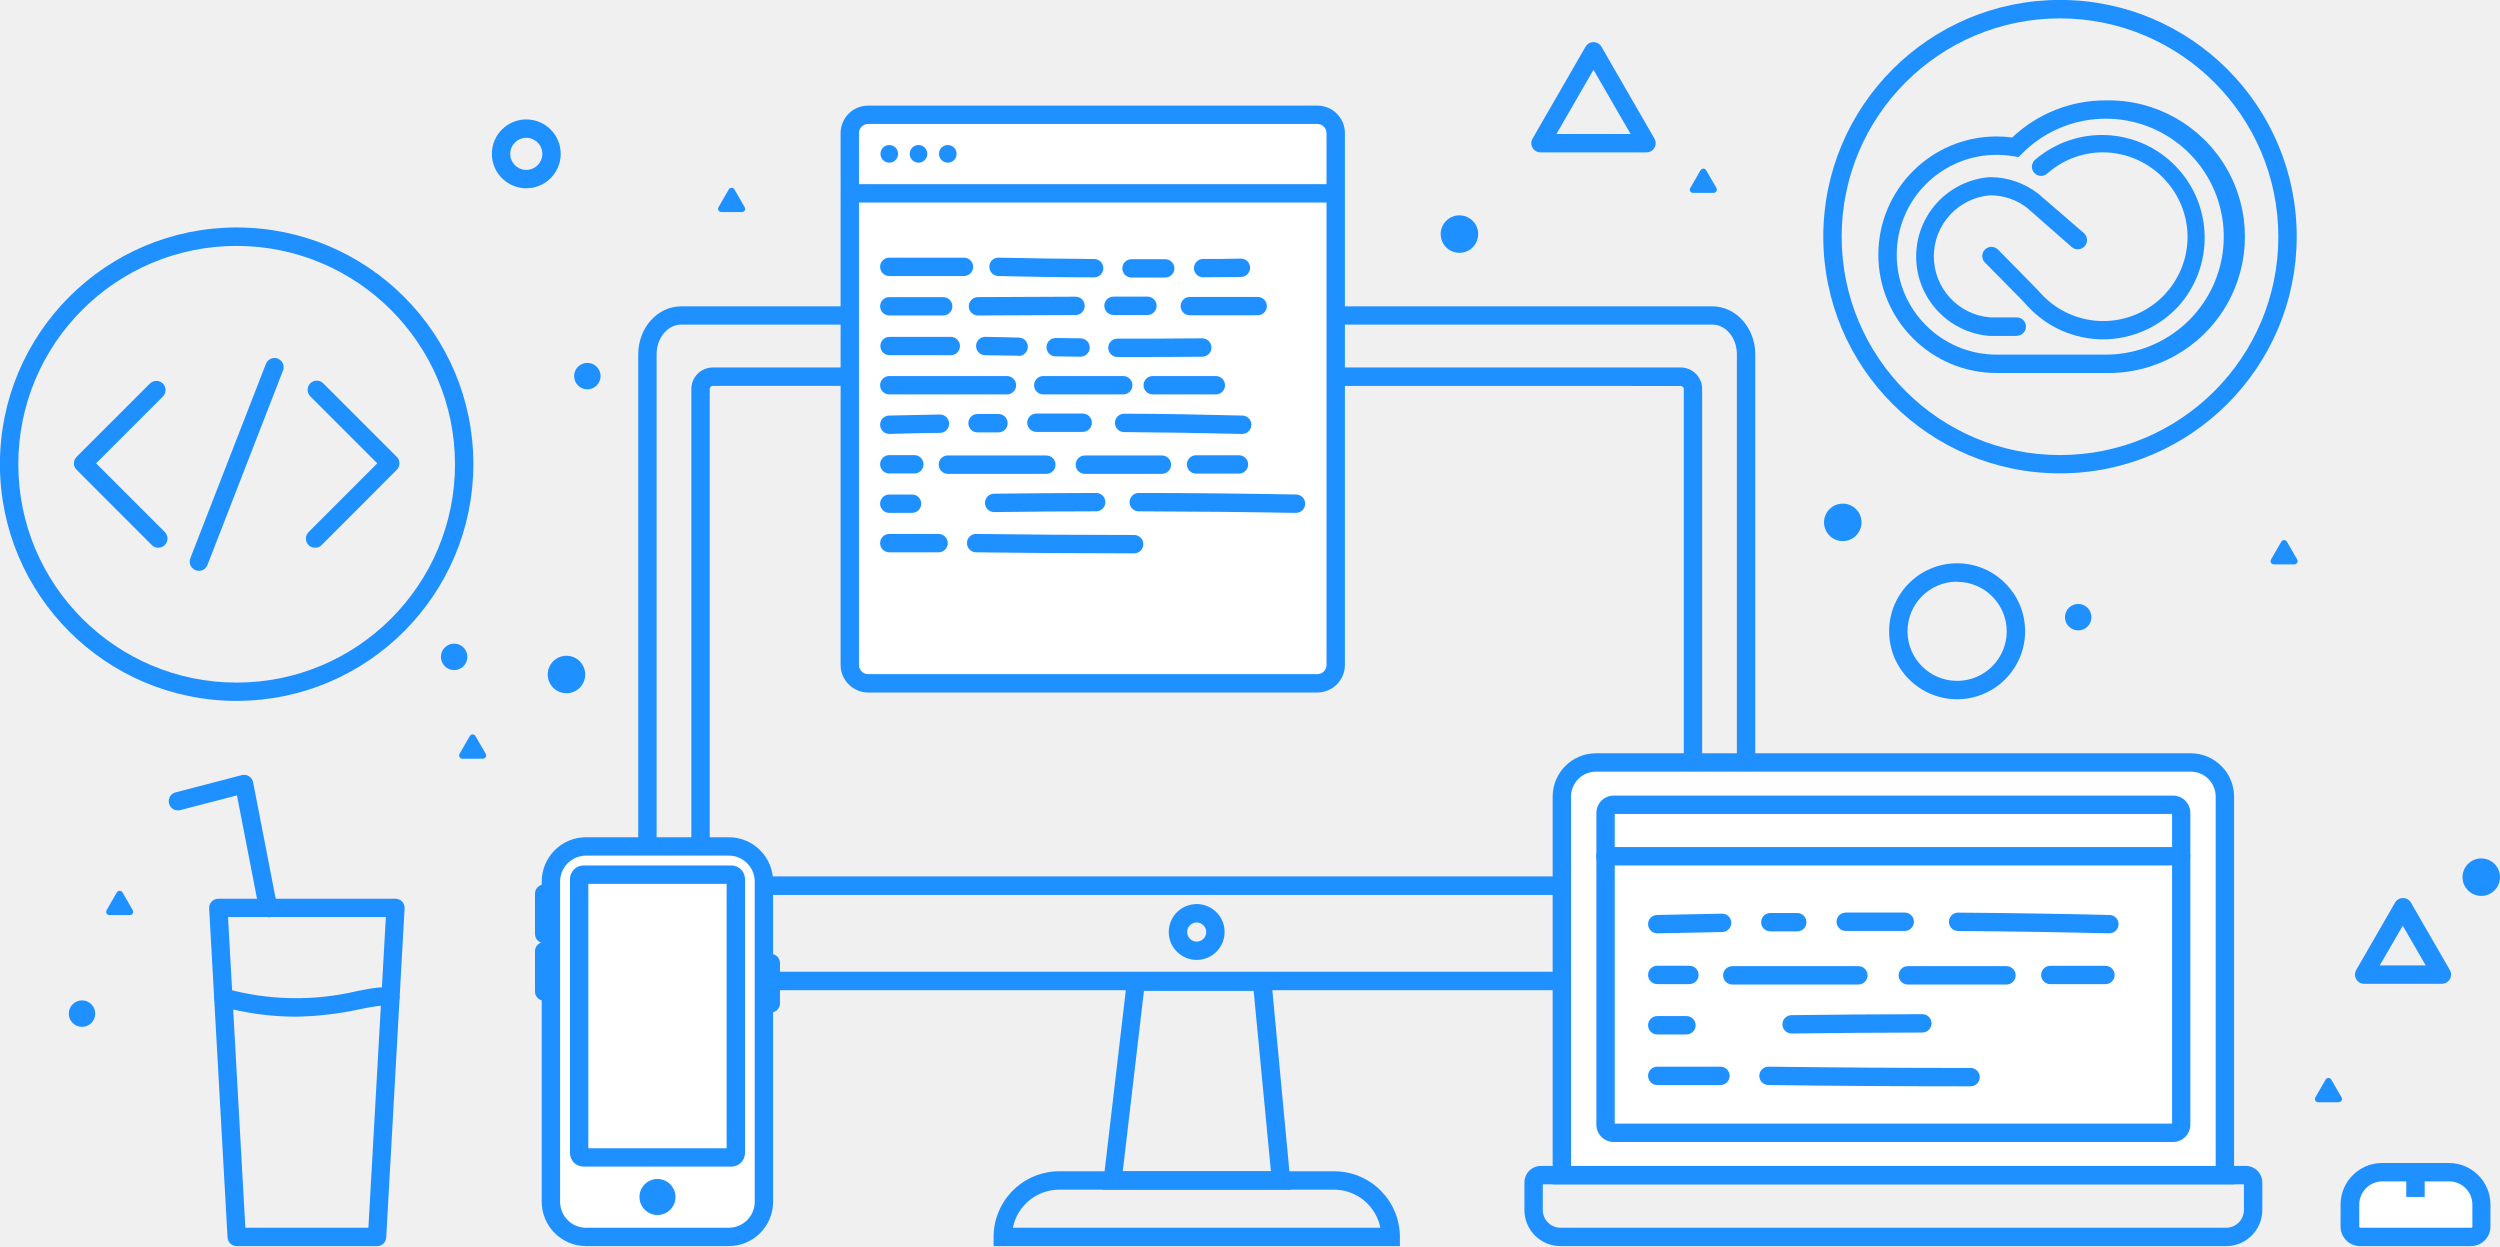
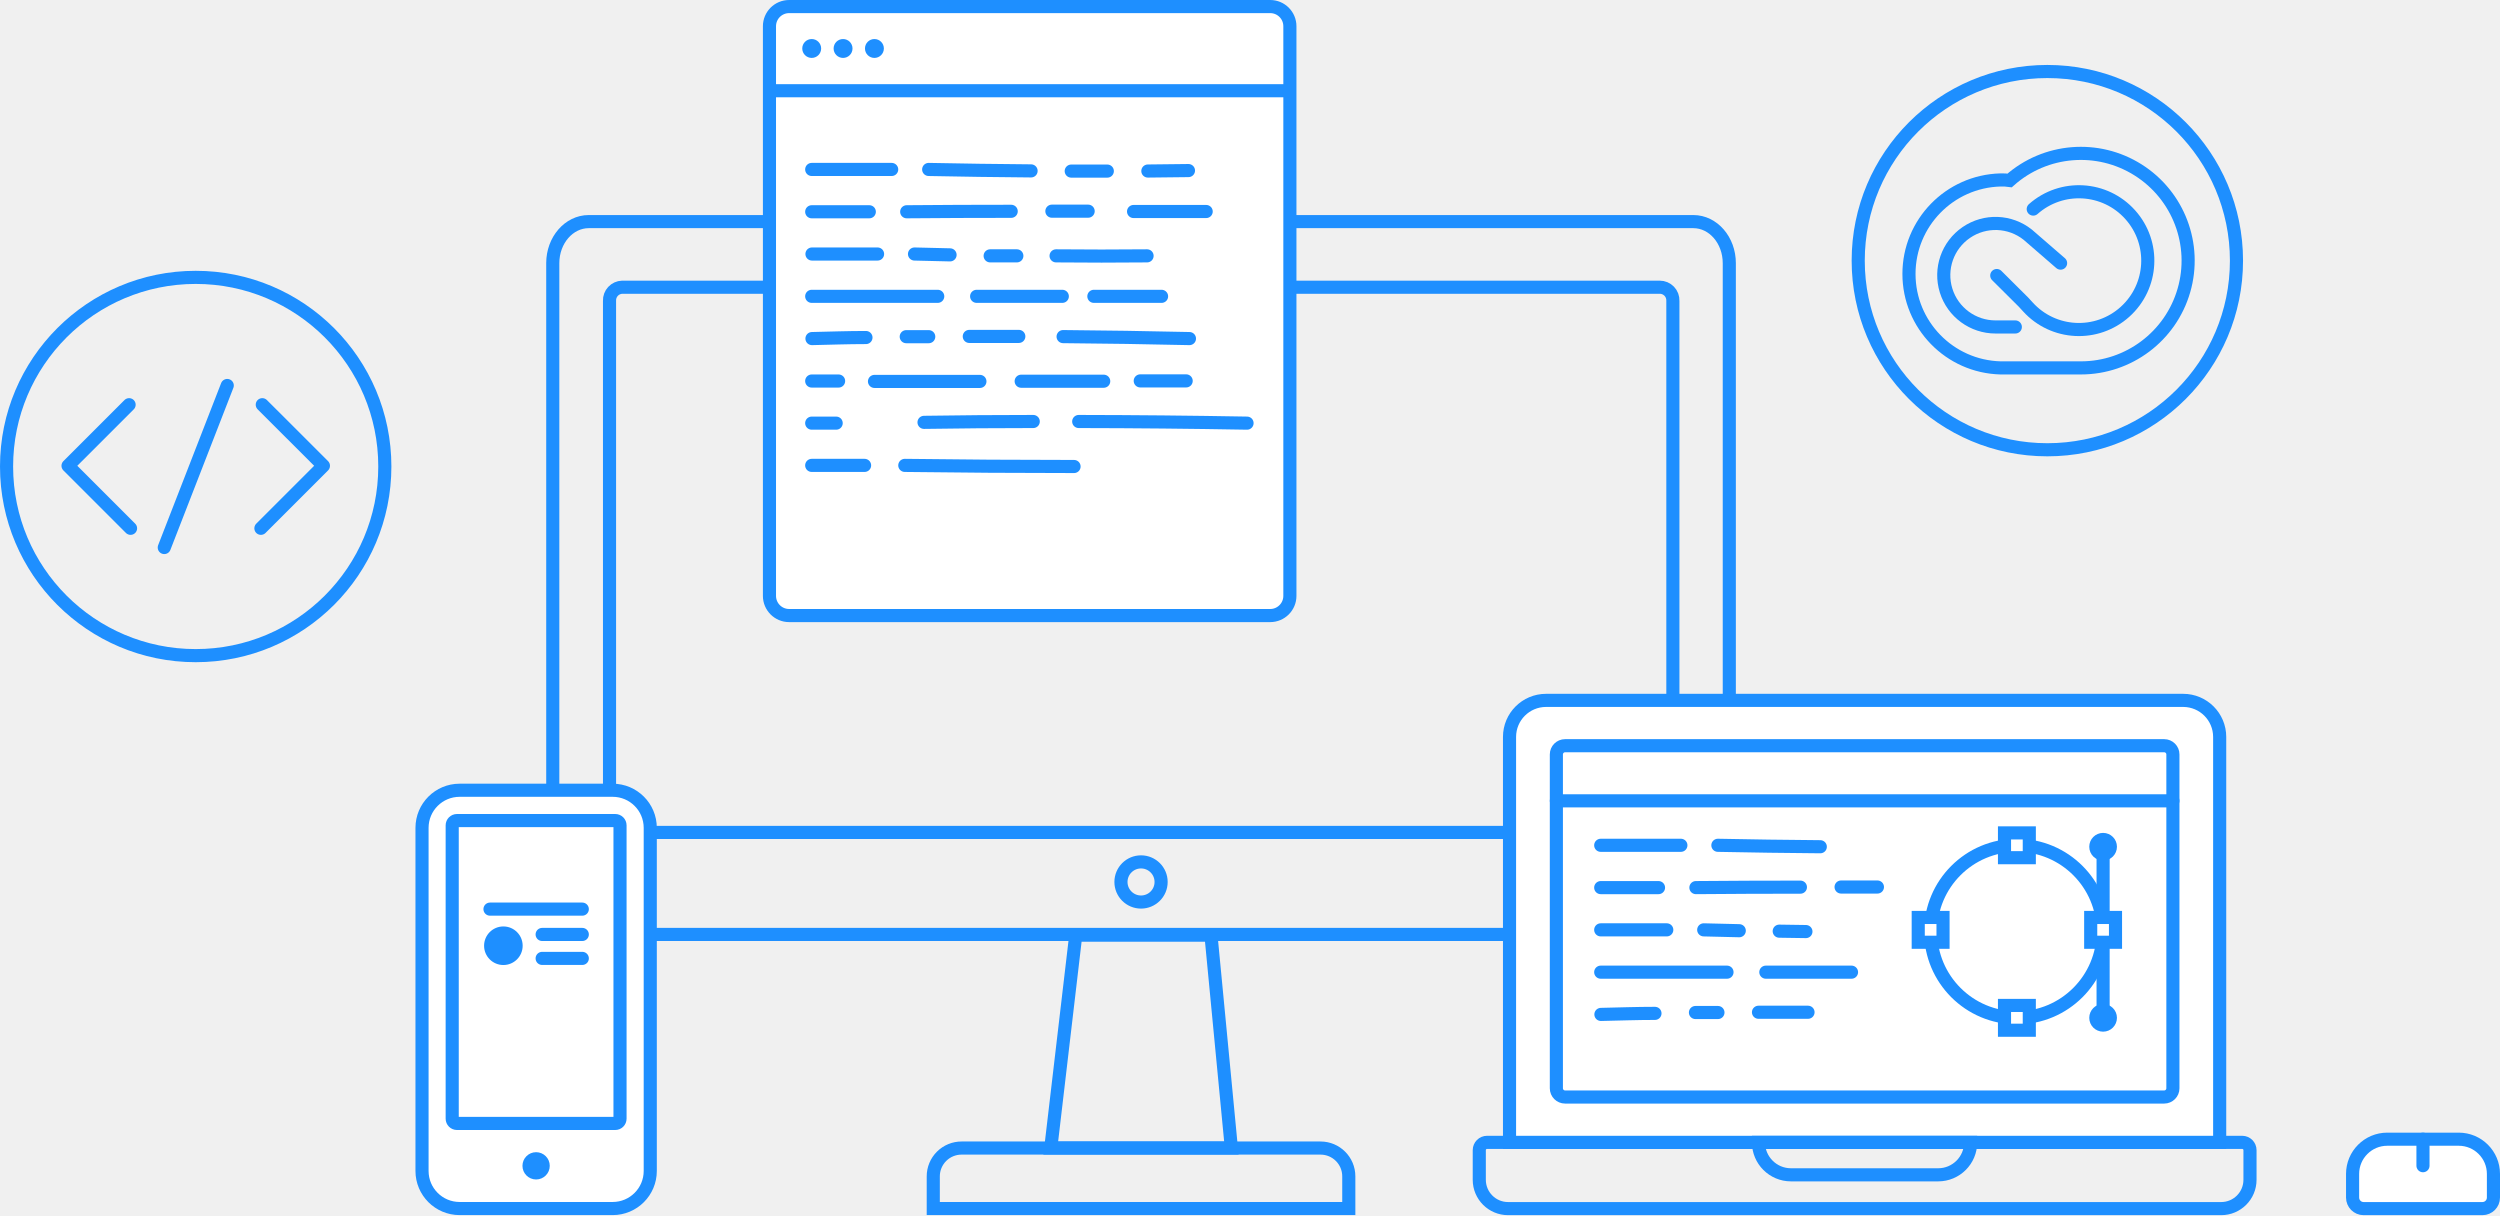
- <svg xmlns="http://www.w3.org/2000/svg" viewBox="0 0 408.19 203.46">
+ <svg xmlns="http://www.w3.org/2000/svg" viewBox="0 0 381.08 185.22">
  <defs>
-     <style>.cls-1{fill:#1e90ff;}.cls-2{fill:#fff;}</style>
+     <style>.cls-1,.cls-3,.cls-6{fill:none;}.cls-1,.cls-2,.cls-3,.cls-5,.cls-6{stroke:#1e8fff;stroke-width:2px;}.cls-1,.cls-2,.cls-3,.cls-5{stroke-miterlimit:10;}.cls-2,.cls-5{fill:#fff;}.cls-3,.cls-5,.cls-6{stroke-linecap:round;}.cls-4{fill:#1e8fff;}.cls-6{stroke-linejoin:round;}</style>
  </defs>
  <g id="Layer_2" data-name="Layer 2">
    <g id="Layer_1-2" data-name="Layer 1">
-       <path class="cls-1" d="M228.57,203.46H162.23V202A10.73,10.73,0,0,1,173,191.24h44.89A10.74,10.74,0,0,1,228.57,202Zm-63.19-3h60a7.74,7.74,0,0,0-7.58-6.22H173A7.73,7.73,0,0,0,165.38,200.46Z" />
-       <path class="cls-1" d="M210.81,194.24H180l4.16-35.45h23.31Zm-27.49-3h24.19l-2.82-29.45H186.78Z" />
-       <path class="cls-1" d="M279.59,161.68H111.21c-3.85,0-7-3.52-7-7.83v-96c0-4.32,3.13-7.83,7-7.83H279.59c3.85,0,7,3.51,7,7.83v96C286.57,158.16,283.44,161.68,279.59,161.68ZM111.21,53c-2.19,0-4,2.17-4,4.83v96c0,2.66,1.79,4.83,4,4.83H279.59c2.19,0,4-2.17,4-4.83v-96c0-2.66-1.79-4.83-4-4.83Z" />
-       <path class="cls-1" d="M274.5,146.12H116.3a3.51,3.51,0,0,1-3.42-3.58V63.6A3.51,3.51,0,0,1,116.3,60H274.5a3.51,3.51,0,0,1,3.42,3.58v78.94A3.51,3.51,0,0,1,274.5,146.12ZM116.3,63a.53.53,0,0,0-.42.58v78.94a.53.53,0,0,0,.42.58H274.5a.54.54,0,0,0,.42-.58V63.6a.54.54,0,0,0-.42-.58Z" />
-       <path class="cls-1" d="M195.4,156.73a4.56,4.56,0,1,1,4.55-4.55A4.56,4.56,0,0,1,195.4,156.73Zm0-6.11a1.56,1.56,0,1,0,1.55,1.56A1.56,1.56,0,0,0,195.4,150.62Z" />
-       <rect class="cls-2" x="132" y="25.49" width="92.83" height="79.33" rx="3" transform="translate(113.27 243.57) rotate(-90)" />
-       <path class="cls-1" d="M215.09,113.07H141.75a4.51,4.51,0,0,1-4.5-4.5V21.74a4.5,4.5,0,0,1,4.5-4.5h73.34a4.5,4.5,0,0,1,4.5,4.5v86.83A4.51,4.51,0,0,1,215.09,113.07ZM141.75,20.24a1.5,1.5,0,0,0-1.5,1.5v86.83a1.5,1.5,0,0,0,1.5,1.5h73.34a1.5,1.5,0,0,0,1.5-1.5V21.74a1.5,1.5,0,0,0-1.5-1.5Z" />
-       <rect class="cls-1" x="138.71" y="30.07" width="79.33" height="3" />
-       <path class="cls-1" d="M157.39,45.07H145.2a1.5,1.5,0,0,1,0-3h12.19a1.5,1.5,0,0,1,0,3Z" />
-       <path class="cls-1" d="M178.63,45.29h0c-5.21,0-10.47-.11-15.63-.22a1.5,1.5,0,0,1-1.46-1.53,1.45,1.45,0,0,1,1.53-1.47c5.14.11,10.39.18,15.58.22a1.5,1.5,0,0,1,0,3Z" />
-       <path class="cls-1" d="M187.05,45.32h-2.3a1.5,1.5,0,1,1,0-3h5.5a1.5,1.5,0,0,1,0,3Z" />
-       <path class="cls-1" d="M196.44,45.28a1.5,1.5,0,0,1,0-3c2.06,0,4.11,0,6.17-.06h0a1.5,1.5,0,0,1,0,3l-6.19.06Z" />
-       <path class="cls-1" d="M154,51.51H145.2a1.5,1.5,0,0,1,0-3H154a1.5,1.5,0,0,1,0,3Z" />
-       <path class="cls-1" d="M159.68,51.51a1.5,1.5,0,0,1,0-3l15.93-.07h0a1.5,1.5,0,0,1,0,3l-15.92.07Z" />
-       <path class="cls-1" d="M181.81,51.43a1.5,1.5,0,0,1,0-3h5.54a1.5,1.5,0,0,1,0,3h-5.53Z" />
-       <path class="cls-1" d="M205.33,51.48h0l-11.06,0a1.5,1.5,0,0,1,0-3h0l11.08,0a1.5,1.5,0,0,1,0,3Z" />
-       <path class="cls-1" d="M155.24,58h-10a1.5,1.5,0,0,1,0-3h10a1.5,1.5,0,0,1,0,3Z" />
-       <path class="cls-1" d="M166.29,58.08h0L160.83,58a1.5,1.5,0,1,1,.08-3c1.8,0,3.6.09,5.41.12a1.5,1.5,0,0,1,0,3Z" />
-       <path class="cls-1" d="M176.44,58.24h0l-4.07-.05a1.5,1.5,0,0,1,0-3l4.06.05a1.5,1.5,0,0,1,0,3Z" />
-       <path class="cls-1" d="M185.93,58.29h-3.48a1.5,1.5,0,1,1,0-3c4.51,0,9.17,0,13.84-.05a1.51,1.51,0,0,1,1.51,1.49,1.48,1.48,0,0,1-1.48,1.51C192.84,58.27,189.36,58.29,185.93,58.29Z" />
-       <path class="cls-1" d="M164.41,64.4H145.2a1.5,1.5,0,1,1,0-3h19.21a1.5,1.5,0,0,1,0,3Z" />
-       <path class="cls-1" d="M183.4,64.4H170.34a1.5,1.5,0,1,1,0-3H183.4a1.5,1.5,0,0,1,0,3Z" />
-       <path class="cls-1" d="M198.52,64.4H188.21a1.5,1.5,0,1,1,0-3h10.31a1.5,1.5,0,0,1,0,3Z" />
-       <path class="cls-1" d="M145.2,70.85a1.5,1.5,0,0,1,0-3c2.75-.07,5.5-.12,8.25-.17a1.5,1.5,0,0,1,.05,3c-2.75,0-5.49.1-8.23.17Z" />
-       <path class="cls-1" d="M159.61,70.6a1.5,1.5,0,0,1-1.5-1.49,1.48,1.48,0,0,1,1.48-1.51l3.44,0h0a1.5,1.5,0,0,1,0,3l-3.42,0Z" />
-       <path class="cls-1" d="M169.22,70.52a1.5,1.5,0,0,1,0-3h7.56a1.5,1.5,0,0,1,0,3h-7.55Z" />
-       <path class="cls-1" d="M202.78,70.85h0c-6.2-.15-12.67-.25-19.24-.3a1.5,1.5,0,0,1,0-3h0c6.58,0,13.06.15,19.28.3a1.5,1.5,0,0,1,0,3Z" />
-       <path class="cls-1" d="M149.3,77.31h0l-4.1,0a1.5,1.5,0,0,1,0-3h0l4.09,0a1.5,1.5,0,1,1,0,3Z" />
-       <path class="cls-1" d="M170.84,77.37h0q-8,0-16.08,0a1.5,1.5,0,0,1-1.49-1.51,1.46,1.46,0,0,1,1.5-1.49q8,0,16.07,0a1.5,1.5,0,0,1,0,3Z" />
-       <path class="cls-1" d="M177.13,77.37a1.5,1.5,0,0,1,0-3l12.58,0h0a1.5,1.5,0,0,1,0,3l-12.58,0Z" />
-       <path class="cls-1" d="M195.29,77.33a1.5,1.5,0,0,1,0-3l7,0h0a1.5,1.5,0,0,1,0,3l-7,0Z" />
-       <path class="cls-1" d="M148.92,83.74H145.2a1.5,1.5,0,0,1,0-3h3.72a1.5,1.5,0,0,1,0,3Z" />
-       <path class="cls-1" d="M162.32,83.61a1.5,1.5,0,0,1,0-3c5.56-.07,11.16-.11,16.66-.12h0a1.5,1.5,0,0,1,0,3c-5.49,0-11.09.05-16.63.12Z" />
-       <path class="cls-1" d="M211.56,83.74h0c-8.57-.15-17.19-.23-25.63-.25a1.5,1.5,0,0,1,0-3h0c8.46,0,17.1.1,25.68.25a1.5,1.5,0,0,1,0,3Z" />
-       <path class="cls-1" d="M153.25,90.18H145.2a1.5,1.5,0,0,1,0-3h8.05a1.5,1.5,0,0,1,0,3Z" />
-       <path class="cls-1" d="M185.18,90.35h0c-8.86,0-17.55-.06-25.82-.17a1.5,1.5,0,0,1-1.48-1.52,1.48,1.48,0,0,1,1.52-1.48c8.26.11,16.93.17,25.78.17a1.5,1.5,0,0,1,0,3Z" />
-       <circle class="cls-1" cx="145.2" cy="25.12" r="1.44" />
-       <circle class="cls-1" cx="149.97" cy="25.12" r="1.44" />
-       <circle class="cls-1" cx="154.75" cy="25.12" r="1.44" />
-       <path class="cls-1" d="M336.38,77.29A38.65,38.65,0,1,1,375,38.65,38.69,38.69,0,0,1,336.38,77.29Zm0-74.29A35.65,35.65,0,1,0,372,38.65,35.69,35.69,0,0,0,336.38,3Z" />
-       <path class="cls-1" d="M343.81,60.9H326a19.31,19.31,0,0,1,0-38.62,18.21,18.21,0,0,1,2.55.17,22.05,22.05,0,0,1,15.26-6.06,22.26,22.26,0,1,1,0,44.51ZM326,25.28a16.31,16.31,0,0,0,0,32.62h17.81a19.26,19.26,0,1,0-13.68-32.8l-.55.55-.77-.13A16.66,16.66,0,0,0,326,25.28Z" />
-       <path class="cls-1" d="M329.29,54.85h-4.38a13,13,0,0,1,0-25.93,12.83,12.83,0,0,1,8,2.8l7.34,6.34a1.5,1.5,0,1,1-2,2.27L331.05,34a9.79,9.79,0,0,0-6.14-2.11,10,10,0,0,0,0,19.93h4.38a1.5,1.5,0,0,1,0,3Z" />
-       <path class="cls-1" d="M343.39,55.41A16.79,16.79,0,0,1,331,49.92l-.21-.23c-.24-.27-.49-.54-.74-.79l-5.92-6a1.5,1.5,0,1,1,2.13-2.11l5.91,6c.29.29.57.6.85.9l.2.22a13.78,13.78,0,0,0,10.19,4.51,13.77,13.77,0,0,0,13.74-14.65A13.93,13.93,0,0,0,344.21,24.9a13.67,13.67,0,0,0-9.95,3.44,1.5,1.5,0,1,1-2-2.24,16.77,16.77,0,0,1,23.34,24A16.83,16.83,0,0,1,343.39,55.41Z" />
-       <rect class="cls-2" x="89.95" y="138.2" width="34.79" height="63.76" rx="5.73" />
-       <path class="cls-1" d="M119,203.46H95.68a7.25,7.25,0,0,1-7.23-7.23v-52.3a7.24,7.24,0,0,1,7.23-7.23H119a7.24,7.24,0,0,1,7.23,7.23v52.3A7.25,7.25,0,0,1,119,203.46ZM95.68,139.7a4.24,4.24,0,0,0-4.23,4.23v52.3a4.24,4.24,0,0,0,4.23,4.23H119a4.24,4.24,0,0,0,4.23-4.23v-52.3A4.24,4.24,0,0,0,119,139.7Z" />
-       <rect class="cls-2" x="84.26" y="153.11" width="46.17" height="25.58" rx="0.73" transform="translate(273.25 58.55) rotate(90)" />
-       <path class="cls-1" d="M119.41,190.48H95.29a2.23,2.23,0,0,1-2.23-2.23V143.54a2.23,2.23,0,0,1,2.23-2.23h24.12a2.23,2.23,0,0,1,2.23,2.23v44.71A2.23,2.23,0,0,1,119.41,190.48Zm-23.35-3h22.58V144.31H96.06Z" />
-       <circle class="cls-1" cx="107.35" cy="195.44" r="2.94" />
-       <path class="cls-1" d="M88.85,154a1.5,1.5,0,0,1-1.5-1.5v-6.59a1.5,1.5,0,0,1,3,0v6.59A1.5,1.5,0,0,1,88.85,154Z" />
-       <path class="cls-1" d="M88.85,163.39a1.5,1.5,0,0,1-1.5-1.5v-6.58a1.5,1.5,0,0,1,3,0v6.58A1.5,1.5,0,0,1,88.85,163.39Z" />
-       <path class="cls-1" d="M125.85,165.33a1.5,1.5,0,0,1-1.5-1.5v-6.59a1.5,1.5,0,0,1,3,0v6.59A1.5,1.5,0,0,1,125.85,165.33Z" />
-       <path class="cls-1" d="M363.49,203.46H254.79a5.89,5.89,0,0,1-5.89-5.89v-4.52a2.69,2.69,0,0,1,2.69-2.68h115.1a2.69,2.69,0,0,1,2.69,2.68v4.52A5.9,5.9,0,0,1,363.49,203.46ZM251.9,193.37v4.2a2.9,2.9,0,0,0,2.89,2.89h108.7a2.9,2.9,0,0,0,2.89-2.89v-4.2Zm114.79,0h0Z" />
-       <path class="cls-2" d="M260.58,124.49h97.11a5.57,5.57,0,0,1,5.57,5.57v61.8a0,0,0,0,1,0,0H255a0,0,0,0,1,0,0v-61.8A5.57,5.57,0,0,1,260.58,124.49Z" />
-       <path class="cls-1" d="M364.77,193.37H253.51V130.06a7.08,7.08,0,0,1,7.07-7.07h97.11a7.09,7.09,0,0,1,7.08,7.07Zm-108.26-3H361.77V130.06a4.08,4.08,0,0,0-4.08-4.07H260.58a4.08,4.08,0,0,0-4.07,4.07Z" />
-       <path class="cls-1" d="M354.8,186.46H263.48a2.83,2.83,0,0,1-2.83-2.83v-50.9a2.83,2.83,0,0,1,2.83-2.83H354.8a2.83,2.83,0,0,1,2.83,2.83v50.9A2.83,2.83,0,0,1,354.8,186.46Zm-91.15-3h91V132.9h-91Z" />
-       <path class="cls-1" d="M270.59,152.39a1.5,1.5,0,0,1,0-3l10.56-.21a1.49,1.49,0,0,1,1.53,1.47,1.51,1.51,0,0,1-1.47,1.53c-3.52.06-7,.13-10.55.21Z" />
-       <path class="cls-1" d="M289.05,152.07a1.5,1.5,0,0,1,0-3l4.4,0h0a1.51,1.51,0,0,1,1.5,1.49,1.49,1.49,0,0,1-1.49,1.51l-4.39,0Z" />
-       <path class="cls-1" d="M301.36,152a1.5,1.5,0,1,1,0-3H311a1.5,1.5,0,0,1,0,3h-9.68Z" />
-       <path class="cls-1" d="M344.37,152.39h0c-8-.19-16.34-.32-24.66-.38a1.5,1.5,0,0,1,0-3h0c8.33.06,16.64.19,24.7.38a1.5,1.5,0,0,1,0,3Z" />
-       <path class="cls-1" d="M275.84,160.68h0l-5.25,0a1.5,1.5,0,0,1,0-3h0l5.25,0a1.5,1.5,0,0,1,0,3Z" />
-       <path class="cls-1" d="M303.44,160.75h0q-10.31,0-20.6,0a1.5,1.5,0,0,1,0-3h0q10.31,0,20.59,0a1.5,1.5,0,0,1,0,3Z" />
-       <path class="cls-1" d="M311.5,160.75a1.5,1.5,0,0,1,0-3q8.06,0,16.11,0h0a1.5,1.5,0,0,1,0,3l-16.12,0Z" />
-       <path class="cls-1" d="M334.77,160.69a1.5,1.5,0,1,1,0-3l9,0h0a1.5,1.5,0,0,1,0,3l-9,0Z" />
-       <path class="cls-1" d="M275.36,168.9h-4.77a1.5,1.5,0,0,1,0-3h4.77a1.5,1.5,0,0,1,0,3Z" />
-       <path class="cls-1" d="M292.53,168.75a1.5,1.5,0,0,1,0-3c7-.09,14.2-.15,21.34-.16h0a1.5,1.5,0,0,1,0,3c-7.13,0-14.3.07-21.31.16Z" />
-       <path class="cls-1" d="M280.91,177.16H270.59a1.5,1.5,0,0,1,0-3h10.32a1.5,1.5,0,0,1,0,3Z" />
-       <path class="cls-1" d="M321.82,177.37c-11.31,0-22.44-.07-33.07-.21a1.5,1.5,0,0,1,0-3c10.62.14,21.73.21,33,.21a1.5,1.5,0,0,1,0,3Z" />
-       <path class="cls-1" d="M356.13,141.31h-94a1.5,1.5,0,0,1,0-3h94a1.5,1.5,0,0,1,0,3Z" />
-       <path class="cls-1" d="M38.65,114.44A38.65,38.65,0,1,1,77.29,75.79,38.7,38.7,0,0,1,38.65,114.44Zm0-74.29A35.65,35.65,0,1,0,74.29,75.79,35.69,35.69,0,0,0,38.65,40.15Z" />
-       <path class="cls-1" d="M25.85,89.43A1.45,1.45,0,0,1,24.79,89L12.51,76.71a1.46,1.46,0,0,1-.44-1.06,1.47,1.47,0,0,1,.44-1.06l12-12a1.5,1.5,0,0,1,2.12,2.12L15.69,75.65,26.91,86.87a1.51,1.51,0,0,1,0,2.12A1.48,1.48,0,0,1,25.85,89.43Z" />
-       <path class="cls-1" d="M51.45,89.43A1.49,1.49,0,0,1,50.38,89a1.51,1.51,0,0,1,0-2.12L61.6,75.65,50.66,64.71a1.51,1.51,0,0,1,0-2.12,1.49,1.49,0,0,1,2.12,0l12,12a1.49,1.49,0,0,1,0,2.12L52.51,89A1.48,1.48,0,0,1,51.45,89.43Z" />
-       <path class="cls-1" d="M32.47,93.2a1.44,1.44,0,0,1-.54-.1,1.5,1.5,0,0,1-.86-1.94L43.45,59.33a1.5,1.5,0,0,1,2.79,1.09L33.87,92.25A1.5,1.5,0,0,1,32.47,93.2Z" />
-       <path class="cls-2" d="M388.95,191.38h10.9a5.29,5.29,0,0,1,5.29,5.29v3.61a1.68,1.68,0,0,1-1.68,1.68H385.34a1.68,1.68,0,0,1-1.68-1.68v-3.61A5.29,5.29,0,0,1,388.95,191.38Z" />
-       <path class="cls-1" d="M403.45,203.46H385.34a3.18,3.18,0,0,1-3.18-3.18v-3.61a6.79,6.79,0,0,1,6.79-6.78h10.89a6.79,6.79,0,0,1,6.79,6.78v3.61A3.19,3.19,0,0,1,403.45,203.46ZM389,192.89a3.79,3.79,0,0,0-3.79,3.78v3.61a.18.18,0,0,0,.18.18h18.11a.18.18,0,0,0,.18-.18v-3.61a3.79,3.79,0,0,0-3.79-3.78Z" />
-       <rect class="cls-1" x="392.89" y="191.39" width="3" height="4.04" />
-       <path class="cls-1" d="M61.57,203.46H38.65a1.5,1.5,0,0,1-1.5-1.42l-3-53.72a1.5,1.5,0,0,1,1.5-1.58H64.57a1.51,1.51,0,0,1,1.09.47,1.47,1.47,0,0,1,.4,1.11l-3,53.72A1.49,1.49,0,0,1,61.57,203.46Zm-21.51-3H60.15L63,149.74H37.23Z" />
-       <path class="cls-1" d="M43.78,149.74a1.51,1.51,0,0,1-1.47-1.22l-3.62-18.65-9.18,2.38a1.5,1.5,0,1,1-.75-2.9l10.72-2.79a1.5,1.5,0,0,1,1.85,1.17L45.26,148a1.49,1.49,0,0,1-1.19,1.76A1.36,1.36,0,0,1,43.78,149.74Z" />
-       <path class="cls-1" d="M48.18,166a46,46,0,0,1-12.11-1.68,1.5,1.5,0,1,1,.78-2.9,43.17,43.17,0,0,0,21.46.4c2.57-.51,4.42-.87,5.92-.37a1.5,1.5,0,1,1-1,2.84c-.74-.24-2.43.09-4.39.47A52.58,52.58,0,0,1,48.18,166Z" />
-       <path class="cls-1" d="M85.93,30.74a5.62,5.62,0,1,1,5.62-5.62A5.62,5.62,0,0,1,85.93,30.74Zm0-8.24a2.62,2.62,0,1,0,2.62,2.62A2.62,2.62,0,0,0,85.93,22.5Z" />
-       <path class="cls-1" d="M319.55,114.17a11.1,11.1,0,1,1,11.1-11.1A11.11,11.11,0,0,1,319.55,114.17Zm0-19.2a8.1,8.1,0,1,0,8.1,8.1A8.1,8.1,0,0,0,319.55,95Z" />
-       <path class="cls-1" d="M268.84,24.88H251.53a1.51,1.51,0,0,1-1.3-.75,1.49,1.49,0,0,1,0-1.5l8.65-15a1.5,1.5,0,0,1,2.6,0l8.65,15a1.5,1.5,0,0,1-1.29,2.25Zm-14.71-3h12.11l-6.06-10.49Z" />
-       <path class="cls-1" d="M277.66,27.79a.53.53,0,0,1,.91,0l.84,1.45.84,1.46a.53.53,0,0,1-.46.79h-3.36a.52.52,0,0,1-.45-.79l.84-1.46Z" />
-       <path class="cls-1" d="M379.72,176.27a.53.53,0,0,1,.92,0l.84,1.45.84,1.46a.53.53,0,0,1-.46.79H378.5a.53.53,0,0,1-.46-.79l.84-1.46Z" />
-       <path class="cls-1" d="M372.48,88.45a.53.53,0,0,1,.92,0l.84,1.45.84,1.46a.53.53,0,0,1-.46.79h-3.36a.53.53,0,0,1-.46-.79l.84-1.46Z" />
-       <path class="cls-1" d="M119,30.92a.53.53,0,0,1,.91,0l.84,1.45.84,1.46a.52.52,0,0,1-.46.79h-3.36a.52.52,0,0,1-.45-.79l.84-1.46Z" />
-       <path class="cls-1" d="M19.08,145.71a.53.53,0,0,1,.92,0l.84,1.45.84,1.46a.53.53,0,0,1-.46.79H17.86a.53.53,0,0,1-.46-.79l.84-1.46Z" />
-       <path class="cls-1" d="M76.71,120.18a.53.53,0,0,1,.92,0l.84,1.45.84,1.46a.53.53,0,0,1-.46.79H75.49a.53.53,0,0,1-.46-.79l.84-1.46Z" />
-       <path class="cls-1" d="M398.66,160.63H386a1.5,1.5,0,0,1-1.29-2.25l6.34-11a1.5,1.5,0,0,1,2.6,0l6.35,11a1.49,1.49,0,0,1,0,1.5A1.52,1.52,0,0,1,398.66,160.63Zm-10.1-3h7.5l-3.75-6.49Z" />
-       <circle class="cls-1" cx="405.13" cy="143.22" r="3.06" />
-       <circle class="cls-1" cx="300.88" cy="85.29" r="3.06" />
-       <circle class="cls-1" cx="238.29" cy="38.22" r="3.06" />
-       <circle class="cls-1" cx="92.49" cy="110.13" r="3.06" />
-       <circle class="cls-1" cx="95.9" cy="61.41" r="2.16" />
-       <circle class="cls-1" cx="74.15" cy="107.25" r="2.16" />
-       <circle class="cls-1" cx="339.32" cy="100.77" r="2.16" />
-       <circle class="cls-1" cx="13.39" cy="165.5" r="2.16" />
+       <path class="cls-1" d="M146.58,175h54.71a4.31,4.31,0,0,1,4.31,4.31v4.91a0,0,0,0,1,0,0H142.26a0,0,0,0,1,0,0v-4.91A4.31,4.31,0,0,1,146.58,175Z" />
+       <polygon class="cls-1" points="187.7 175 160.17 175 163.98 142.55 184.59 142.55 187.7 175" />
+       <path class="cls-1" d="M263.6,40.11v96c0,3.5-2.45,6.33-5.48,6.33H89.74c-3,0-5.48-2.83-5.48-6.33v-96c0-3.49,2.46-6.33,5.48-6.33H258.12C261.15,33.78,263.6,36.62,263.6,40.11Z" />
+       <path class="cls-1" d="M92.91,124.8V45.86a2,2,0,0,1,1.93-2.08H253A2,2,0,0,1,255,45.86V124.8a2,2,0,0,1-1.92,2.09H94.84A2,2,0,0,1,92.91,124.8Z" />
+       <circle class="cls-1" cx="173.93" cy="134.44" r="3.06" />
+       <rect class="cls-2" x="110.54" y="7.75" width="92.83" height="79.33" rx="3" transform="translate(109.54 204.37) rotate(-90)" />
+       <line class="cls-1" x1="117.24" y1="13.83" x2="196.58" y2="13.83" />
+       <path class="cls-3" d="M135.92,25.83H123.73" />
+       <path class="cls-3" d="M157.17,26.05q-7.81-.06-15.61-.22" />
+       <path class="cls-3" d="M168.79,26.08h-5.5" />
+       <path class="cls-3" d="M181.16,26l-6.19.07" />
+       <path class="cls-3" d="M132.51,32.28h-8.78" />
+       <path class="cls-3" d="M154.14,32.21q-8,0-15.93.07" />
+       <path class="cls-3" d="M165.87,32.19h-5.53" />
+       <path class="cls-3" d="M183.86,32.24l-11.07,0" />
+       <path class="cls-3" d="M133.77,38.72h-10" />
+       <path class="cls-3" d="M144.82,38.85l-5.42-.13" />
+       <path class="cls-3" d="M155,39l-4.07,0" />
+       <path class="cls-3" d="M174.85,39q-6.93.07-13.87,0" />
+       <path class="cls-3" d="M142.94,45.17H123.73" />
+       <path class="cls-3" d="M161.93,45.17H148.87" />
+       <path class="cls-3" d="M177.06,45.17H166.74" />
+       <path class="cls-3" d="M132,51.45c-2.74,0-5.49.1-8.23.16" />
+       <path class="cls-3" d="M141.57,51.32l-3.43,0" />
+       <path class="cls-3" d="M155.3,51.28h-7.55" />
+       <path class="cls-3" d="M181.31,51.61q-9.63-.22-19.26-.3" />
+       <path class="cls-3" d="M127.83,58.08l-4.1,0" />
+       <path class="cls-3" d="M149.37,58.14l-16.07,0" />
+       <path class="cls-3" d="M168.24,58.11l-12.58,0" />
+       <path class="cls-3" d="M180.81,58.06l-7,0" />
+       <path class="cls-3" d="M127.46,64.5h-3.73" />
+       <path class="cls-3" d="M157.5,64.25q-8.33,0-16.65.13" />
+       <path class="cls-3" d="M190.09,64.5q-12.83-.23-25.66-.25" />
+       <path class="cls-3" d="M131.79,70.94h-8.06" />
+       <path class="cls-3" d="M163.72,71.11q-12.9,0-25.8-.17" />
+       <circle class="cls-4" cx="123.73" cy="7.39" r="1.44" />
+       <circle class="cls-4" cx="128.51" cy="7.39" r="1.44" />
+       <circle class="cls-4" cx="133.29" cy="7.39" r="1.44" />
+       <circle class="cls-3" cx="312.08" cy="39.73" r="28.83" />
+       <path class="cls-1" d="M304.94,56.08a14.33,14.33,0,0,1,0-28.65c.46,0,.93,0,1.4.07a16.35,16.35,0,1,1,10.85,28.58Z" />
+       <path class="cls-3" d="M314.1,40.11l-5-4.33a7.89,7.89,0,1,0-4.9,14.06h3" />
+       <path class="cls-3" d="M309.93,31.87a10.5,10.5,0,1,1-.81,14.92c-.22-.25-.44-.5-.68-.74L304.37,42" />
+       <rect class="cls-2" x="64.33" y="120.46" width="34.79" height="63.76" rx="5.73" />
+       <rect class="cls-2" x="58.64" y="135.37" width="46.17" height="25.58" rx="0.73" transform="translate(229.88 66.44) rotate(90)" />
+       <circle class="cls-4" cx="81.72" cy="177.71" r="2.08" />
+       <circle class="cls-4" cx="76.73" cy="144.16" r="2.94" />
+       <line class="cls-3" x1="74.69" y1="138.58" x2="88.76" y2="138.58" />
+       <line class="cls-3" x1="82.64" y1="142.44" x2="88.76" y2="142.44" />
+       <line class="cls-3" x1="82.64" y1="146.09" x2="88.76" y2="146.09" />
+       <path class="cls-3" d="M226.68,174.13h115.1a1.19,1.19,0,0,1,1.19,1.19v4.52a4.39,4.39,0,0,1-4.39,4.39H229.88a4.39,4.39,0,0,1-4.39-4.39v-4.52a1.19,1.19,0,0,1,1.19-1.19Z" />
+       <path class="cls-5" d="M235.67,106.76h97.11a5.57,5.57,0,0,1,5.57,5.57v61.8a0,0,0,0,1,0,0H230.1a0,0,0,0,1,0,0v-61.8A5.57,5.57,0,0,1,235.67,106.76Z" />
+       <rect class="cls-3" x="237.24" y="113.67" width="93.98" height="53.55" rx="1.33" />
+       <line class="cls-3" x1="237.24" y1="122.07" x2="331.22" y2="122.07" />
+       <path class="cls-3" d="M268.07,174.13h32.32a0,0,0,0,1,0,0v0a4.95,4.95,0,0,1-4.95,4.95H273a4.95,4.95,0,0,1-4.95-4.95v0a0,0,0,0,1,0,0Z" />
+       <path class="cls-3" d="M256.22,128.85H244" />
+       <path class="cls-3" d="M277.47,129.07q-7.82-.06-15.61-.22" />
+       <path class="cls-3" d="M252.81,135.3H244" />
+       <path class="cls-3" d="M274.44,135.23q-8,0-15.93.07" />
+       <path class="cls-3" d="M286.18,135.21h-5.54" />
+       <path class="cls-3" d="M254.07,141.74H244" />
+       <path class="cls-3" d="M265.12,141.87l-5.42-.13" />
+       <path class="cls-3" d="M275.28,142l-4.07-.06" />
+       <path class="cls-3" d="M263.25,148.19H244" />
+       <path class="cls-3" d="M282.23,148.19H269.17" />
+       <path class="cls-3" d="M252.27,154.47c-2.75,0-5.49.1-8.24.16" />
+       <path class="cls-3" d="M261.87,154.34l-3.43,0" />
+       <path class="cls-3" d="M275.6,154.3c-2.52,0-5,0-7.55,0" />
+       <circle class="cls-3" cx="307.44" cy="142" r="13.15" />
+       <line class="cls-3" x1="320.58" y1="154.93" x2="320.58" y2="129.07" />
+       <circle class="cls-4" cx="320.58" cy="129.07" r="2.11" />
+       <circle class="cls-4" cx="320.58" cy="155.15" r="2.11" />
+       <rect class="cls-2" x="318.69" y="139.85" width="3.78" height="3.78" />
+       <rect class="cls-2" x="305.55" y="126.96" width="3.78" height="3.78" />
+       <rect class="cls-2" x="305.55" y="153.26" width="3.78" height="3.78" />
+       <rect class="cls-2" x="292.4" y="139.85" width="3.78" height="3.78" />
+       <circle class="cls-3" cx="29.83" cy="71.11" r="28.83" />
+       <polyline class="cls-6" points="19.68 61.69 10.37 71 19.9 80.53" />
+       <polyline class="cls-6" points="39.98 61.69 49.3 71 39.77 80.53" />
+       <line class="cls-6" x1="25.04" y1="83.46" x2="34.64" y2="58.76" />
+       <path class="cls-2" d="M363.89,173.65h10.9a5.29,5.29,0,0,1,5.29,5.29v3.61a1.68,1.68,0,0,1-1.68,1.68H360.29a1.68,1.68,0,0,1-1.68-1.68v-3.61a5.29,5.29,0,0,1,5.29-5.29Z" />
+       <line class="cls-3" x1="369.34" y1="173.65" x2="369.34" y2="177.69" />
    </g>
  </g>
</svg>
